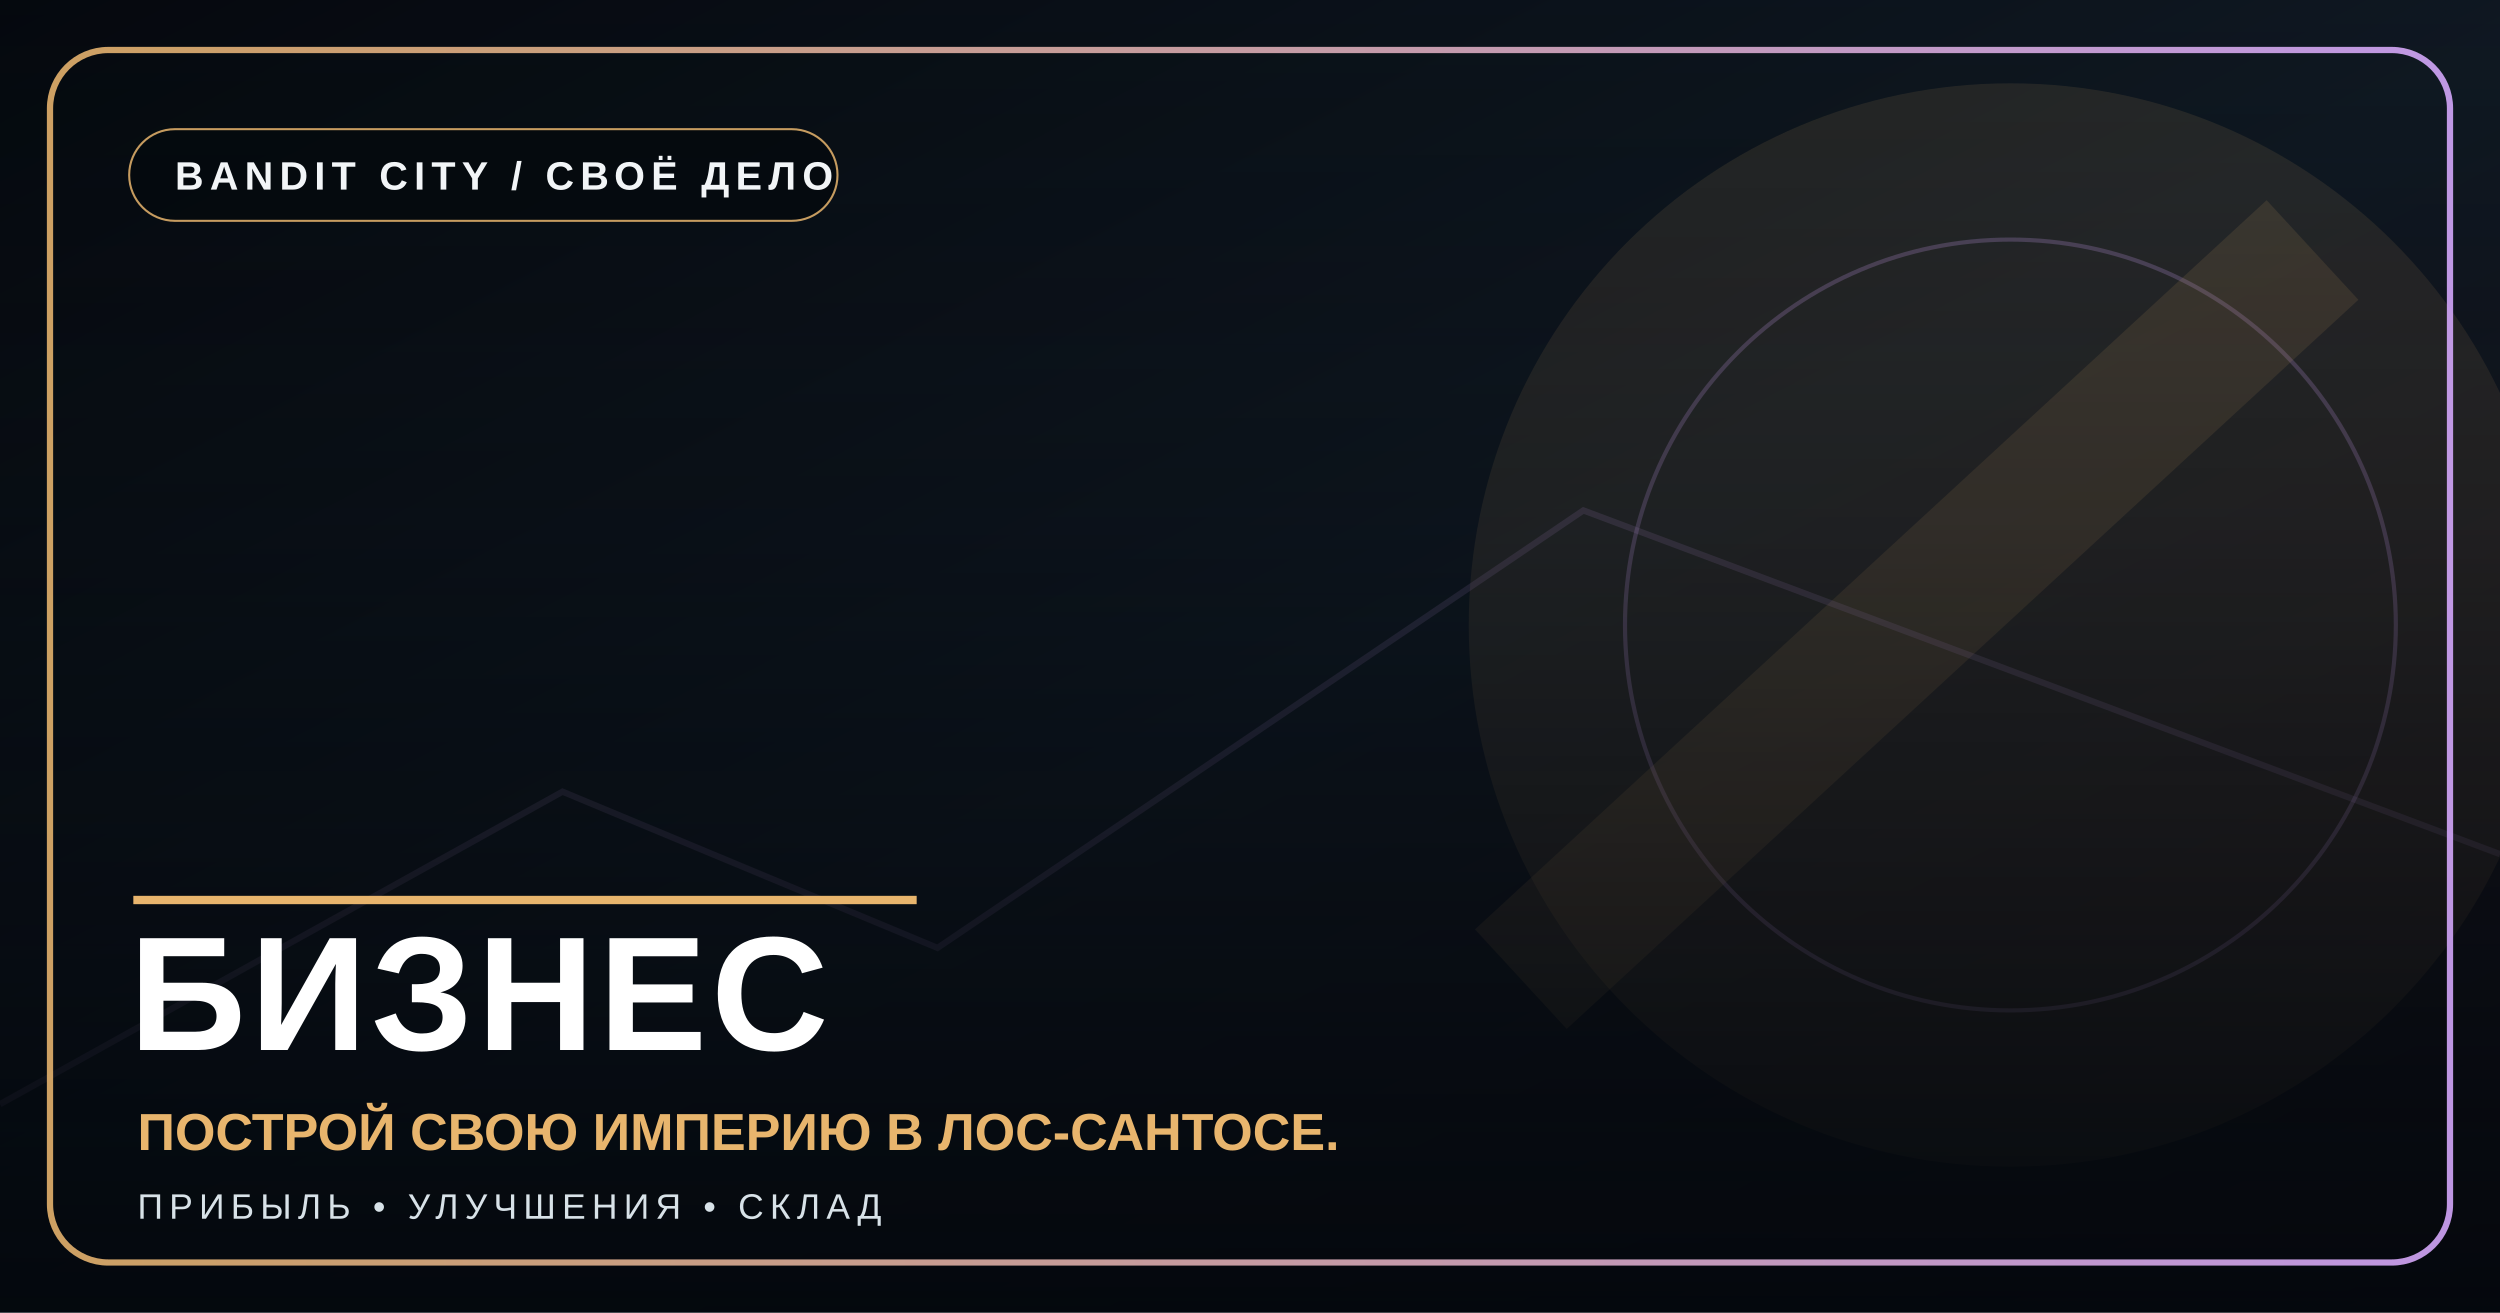
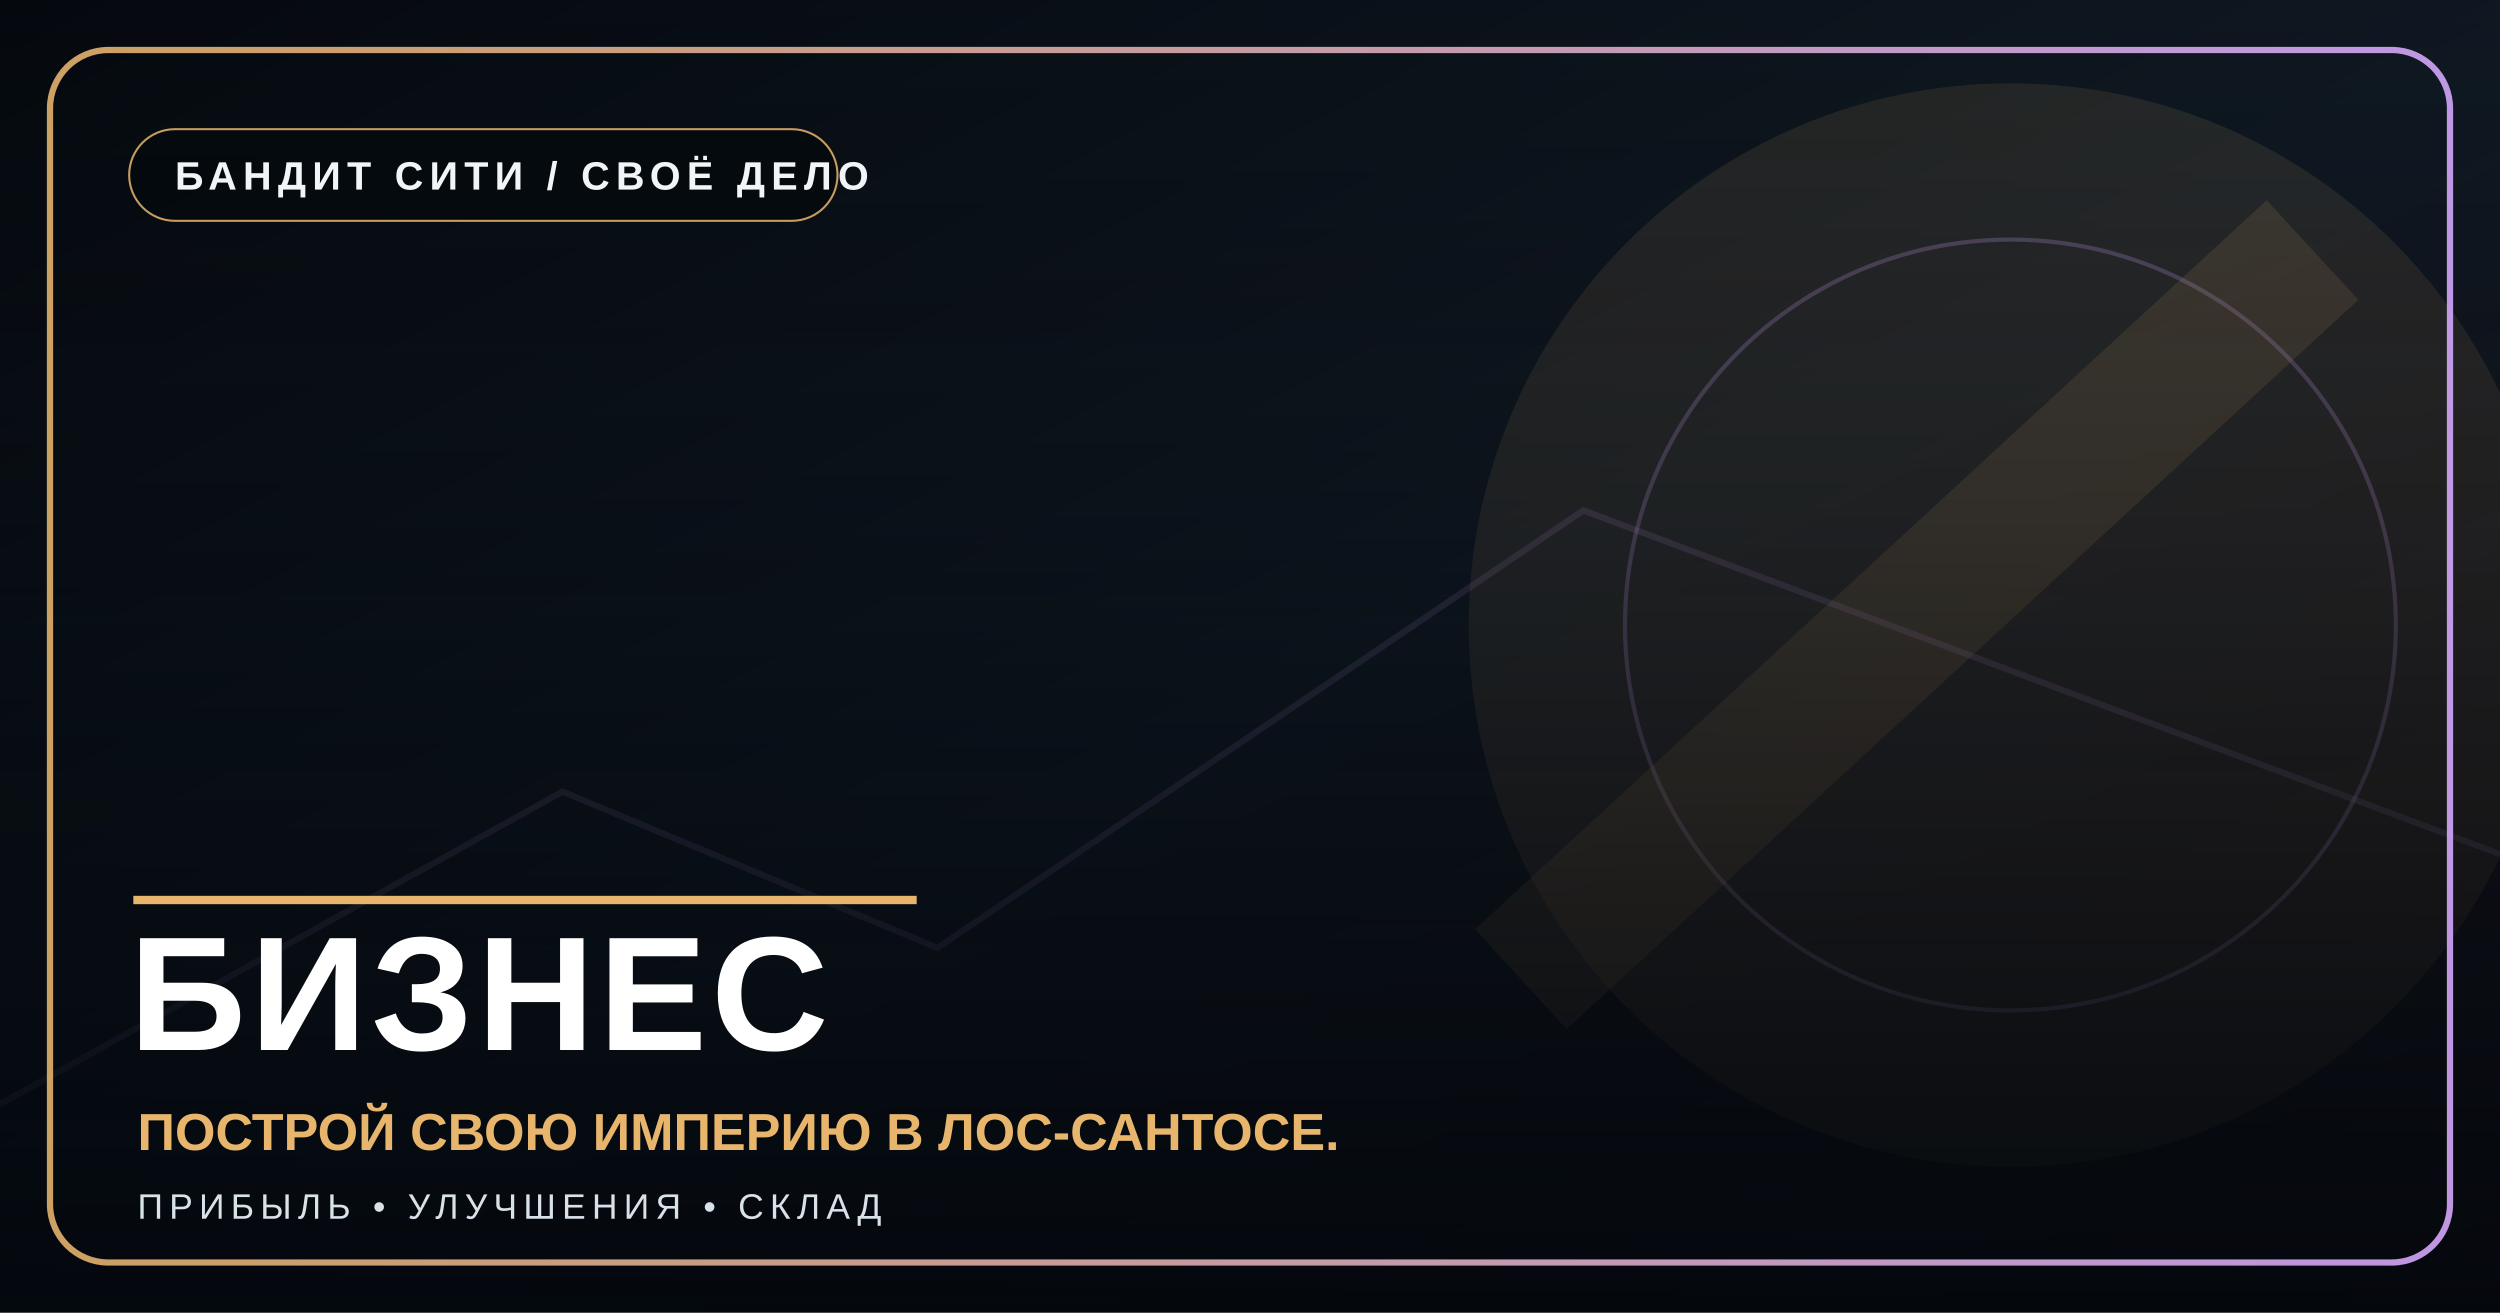
<svg xmlns="http://www.w3.org/2000/svg" width="1200" height="630" viewBox="0 0 1200 630">
  <defs>
    <linearGradient id="bg" x1="0" y1="0" x2="1" y2="1">
      <stop stop-color="#05090e" />
      <stop offset=".52" stop-color="#101923" />
      <stop offset="1" stop-color="#17131a" />
    </linearGradient>
    <linearGradient id="edge" x1="0" y1="0" x2="1" y2="0">
      <stop stop-color="#e8b56d" />
      <stop offset="1" stop-color="#d7a9ff" />
    </linearGradient>
    <linearGradient id="shade" x1="0" y1="0" x2="0" y2="1">
      <stop stop-color="#03070c" stop-opacity=".05" />
      <stop offset=".4" stop-color="#03070c" stop-opacity=".3" />
      <stop offset="1" stop-color="#03070c" stop-opacity=".94" />
    </linearGradient>
  </defs>
  <rect width="1200" height="630" fill="url(#bg)" />
  <circle cx="965" cy="300" r="260" fill="#e8b56d" opacity=".12" />
  <circle cx="965" cy="300" r="185" fill="none" stroke="#d7a9ff" stroke-opacity=".26" stroke-width="2" />
  <path d="M730 470 L1110 120" stroke="#e8b56d" stroke-opacity=".14" stroke-width="65" />
  <path d="M0 530 L270 380 L450 455 L760 245 L1200 410" fill="none" stroke="#d7a9ff" stroke-opacity=".16" stroke-width="3" />
  <rect width="1200" height="630" fill="url(#shade)" />
  <rect x="24" y="24" width="1152" height="582" rx="28" fill="none" stroke="url(#edge)" stroke-width="3" stroke-opacity=".88" />
  <rect x="62" y="62" width="340" height="44" rx="22" fill="#05090e" fill-opacity=".78" stroke="#e8b56d" stroke-opacity=".85" />
-   <text x="84" y="91" font-family="Arial,sans-serif" font-size="19" font-weight="700" letter-spacing="3" fill="#f2f5f7">BANDIT CITY / СВОЁ ДЕЛО</text>
+   <text x="84" y="91" font-family="Arial,sans-serif" font-size="19" font-weight="700" letter-spacing="3" fill="#f2f5f7">БАНДИТ СИТИ / СВОЁ ДЕЛО</text>
  <path d="M64 432 H440" stroke="#e8b56d" stroke-width="4" />
  <text x="62" y="504" font-family="Arial,sans-serif" font-size="78" font-weight="900" letter-spacing="2" fill="#ffffff">БИЗНЕС</text>
  <text x="66" y="552" font-family="Arial,sans-serif" font-size="25" font-weight="700" fill="#e8b56d">ПОСТРОЙ СВОЮ ИМПЕРИЮ В ЛОС-САНТОСЕ.</text>
  <text x="66" y="585" font-family="Arial,sans-serif" font-size="17" letter-spacing="3" fill="#d8e2e8">ПРИБЫЛЬ • УЛУЧШЕНИЯ • СКЛАД</text>
</svg>
